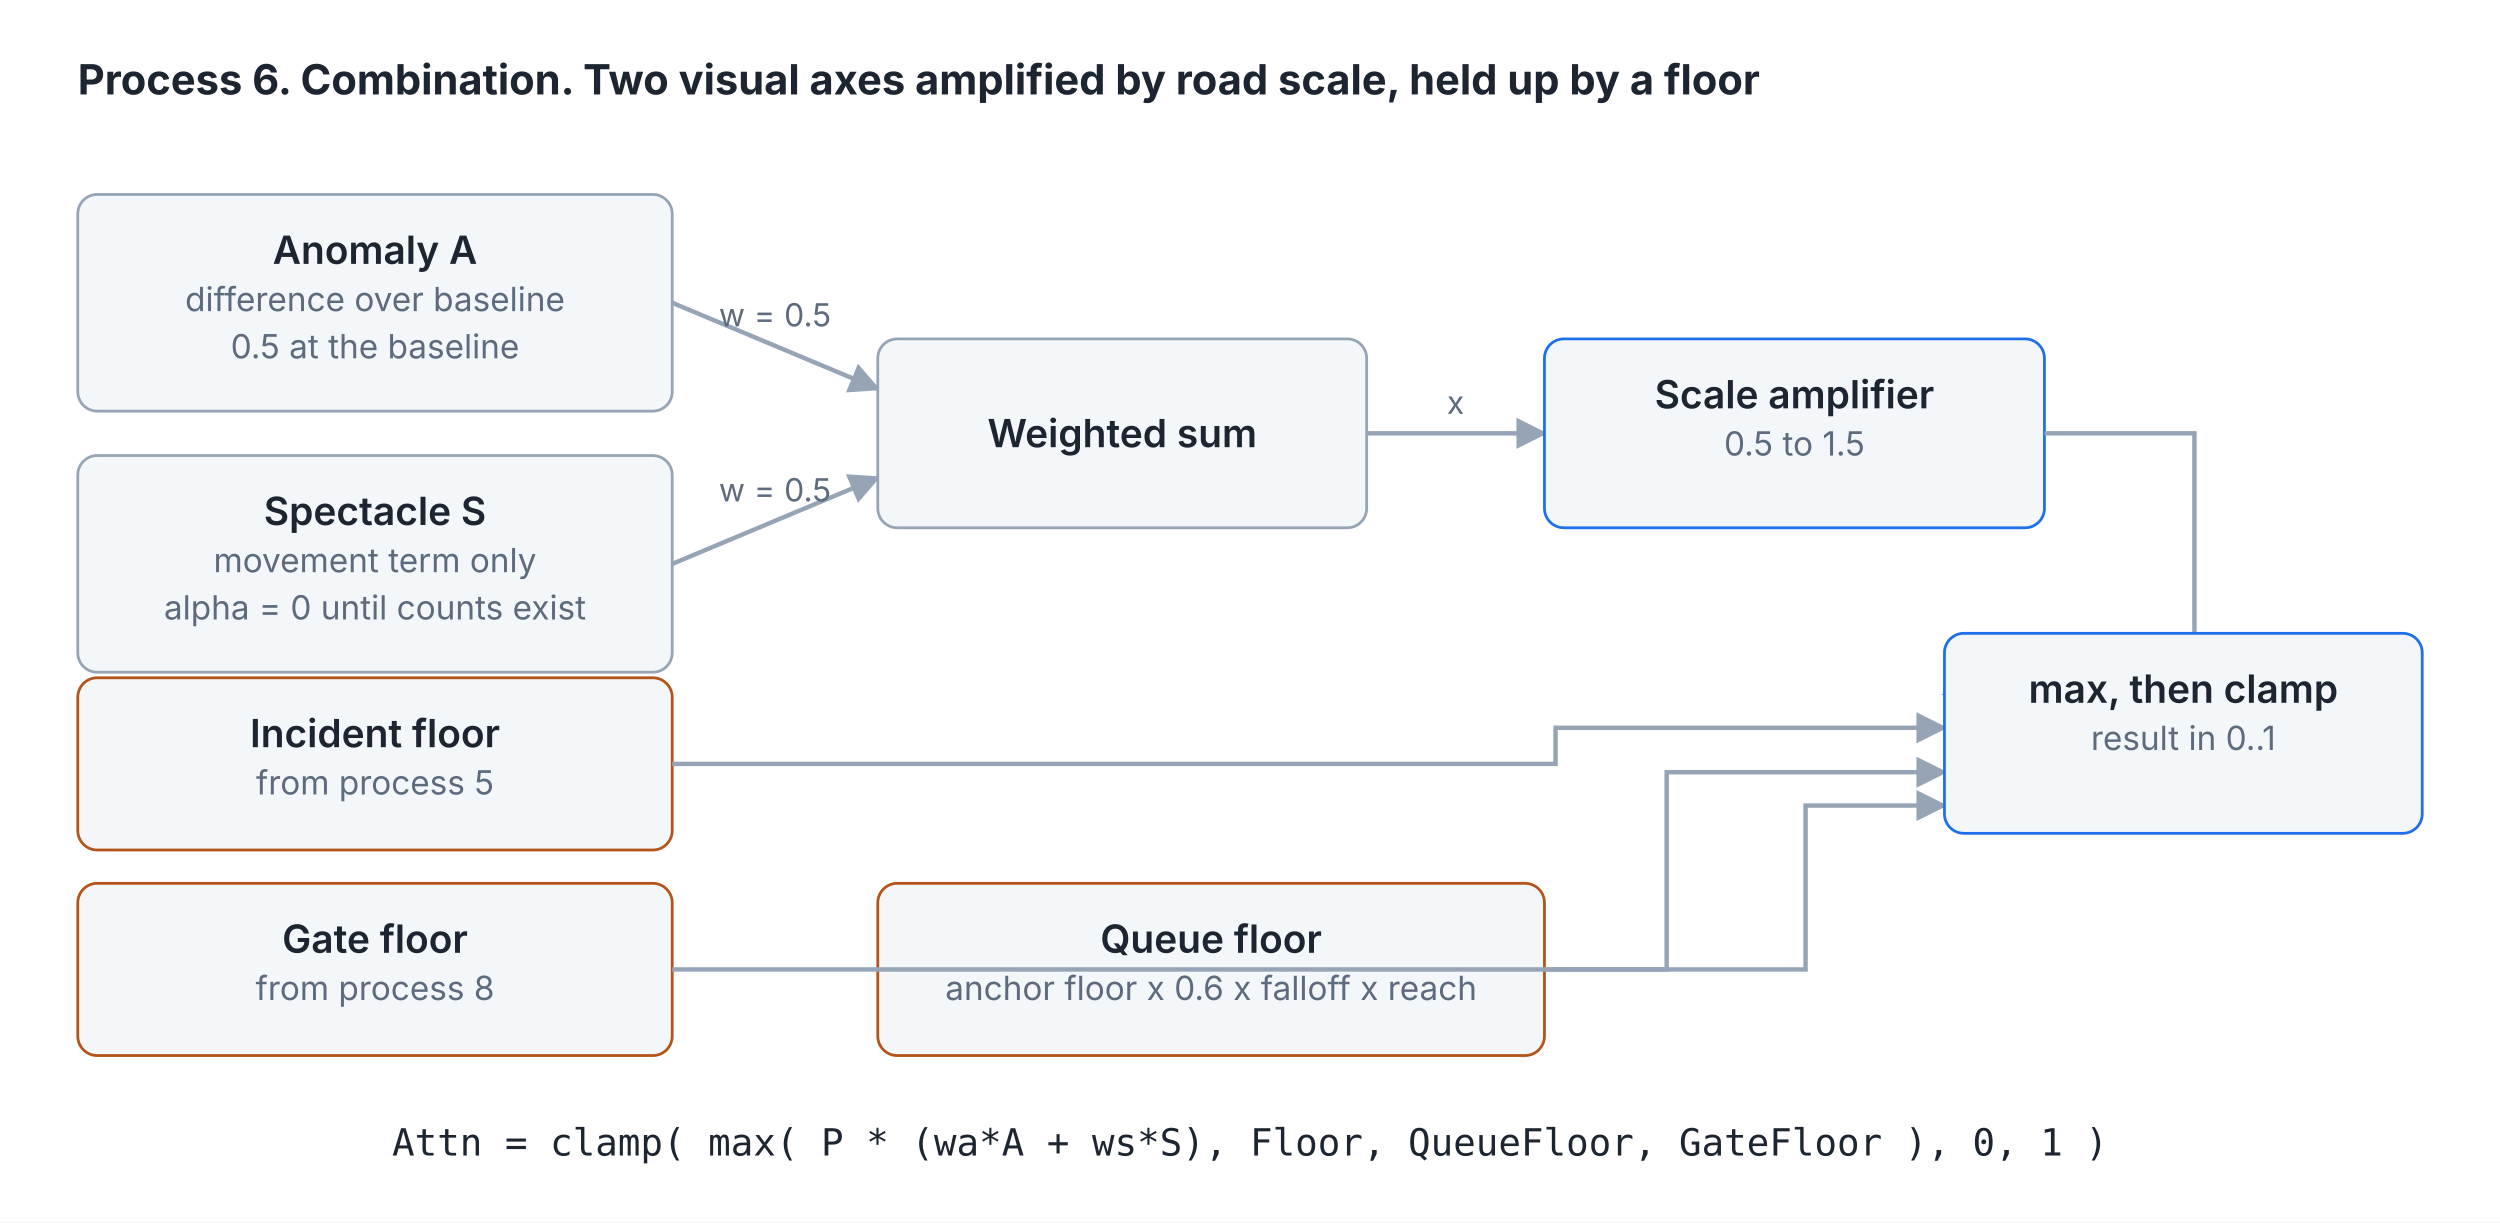
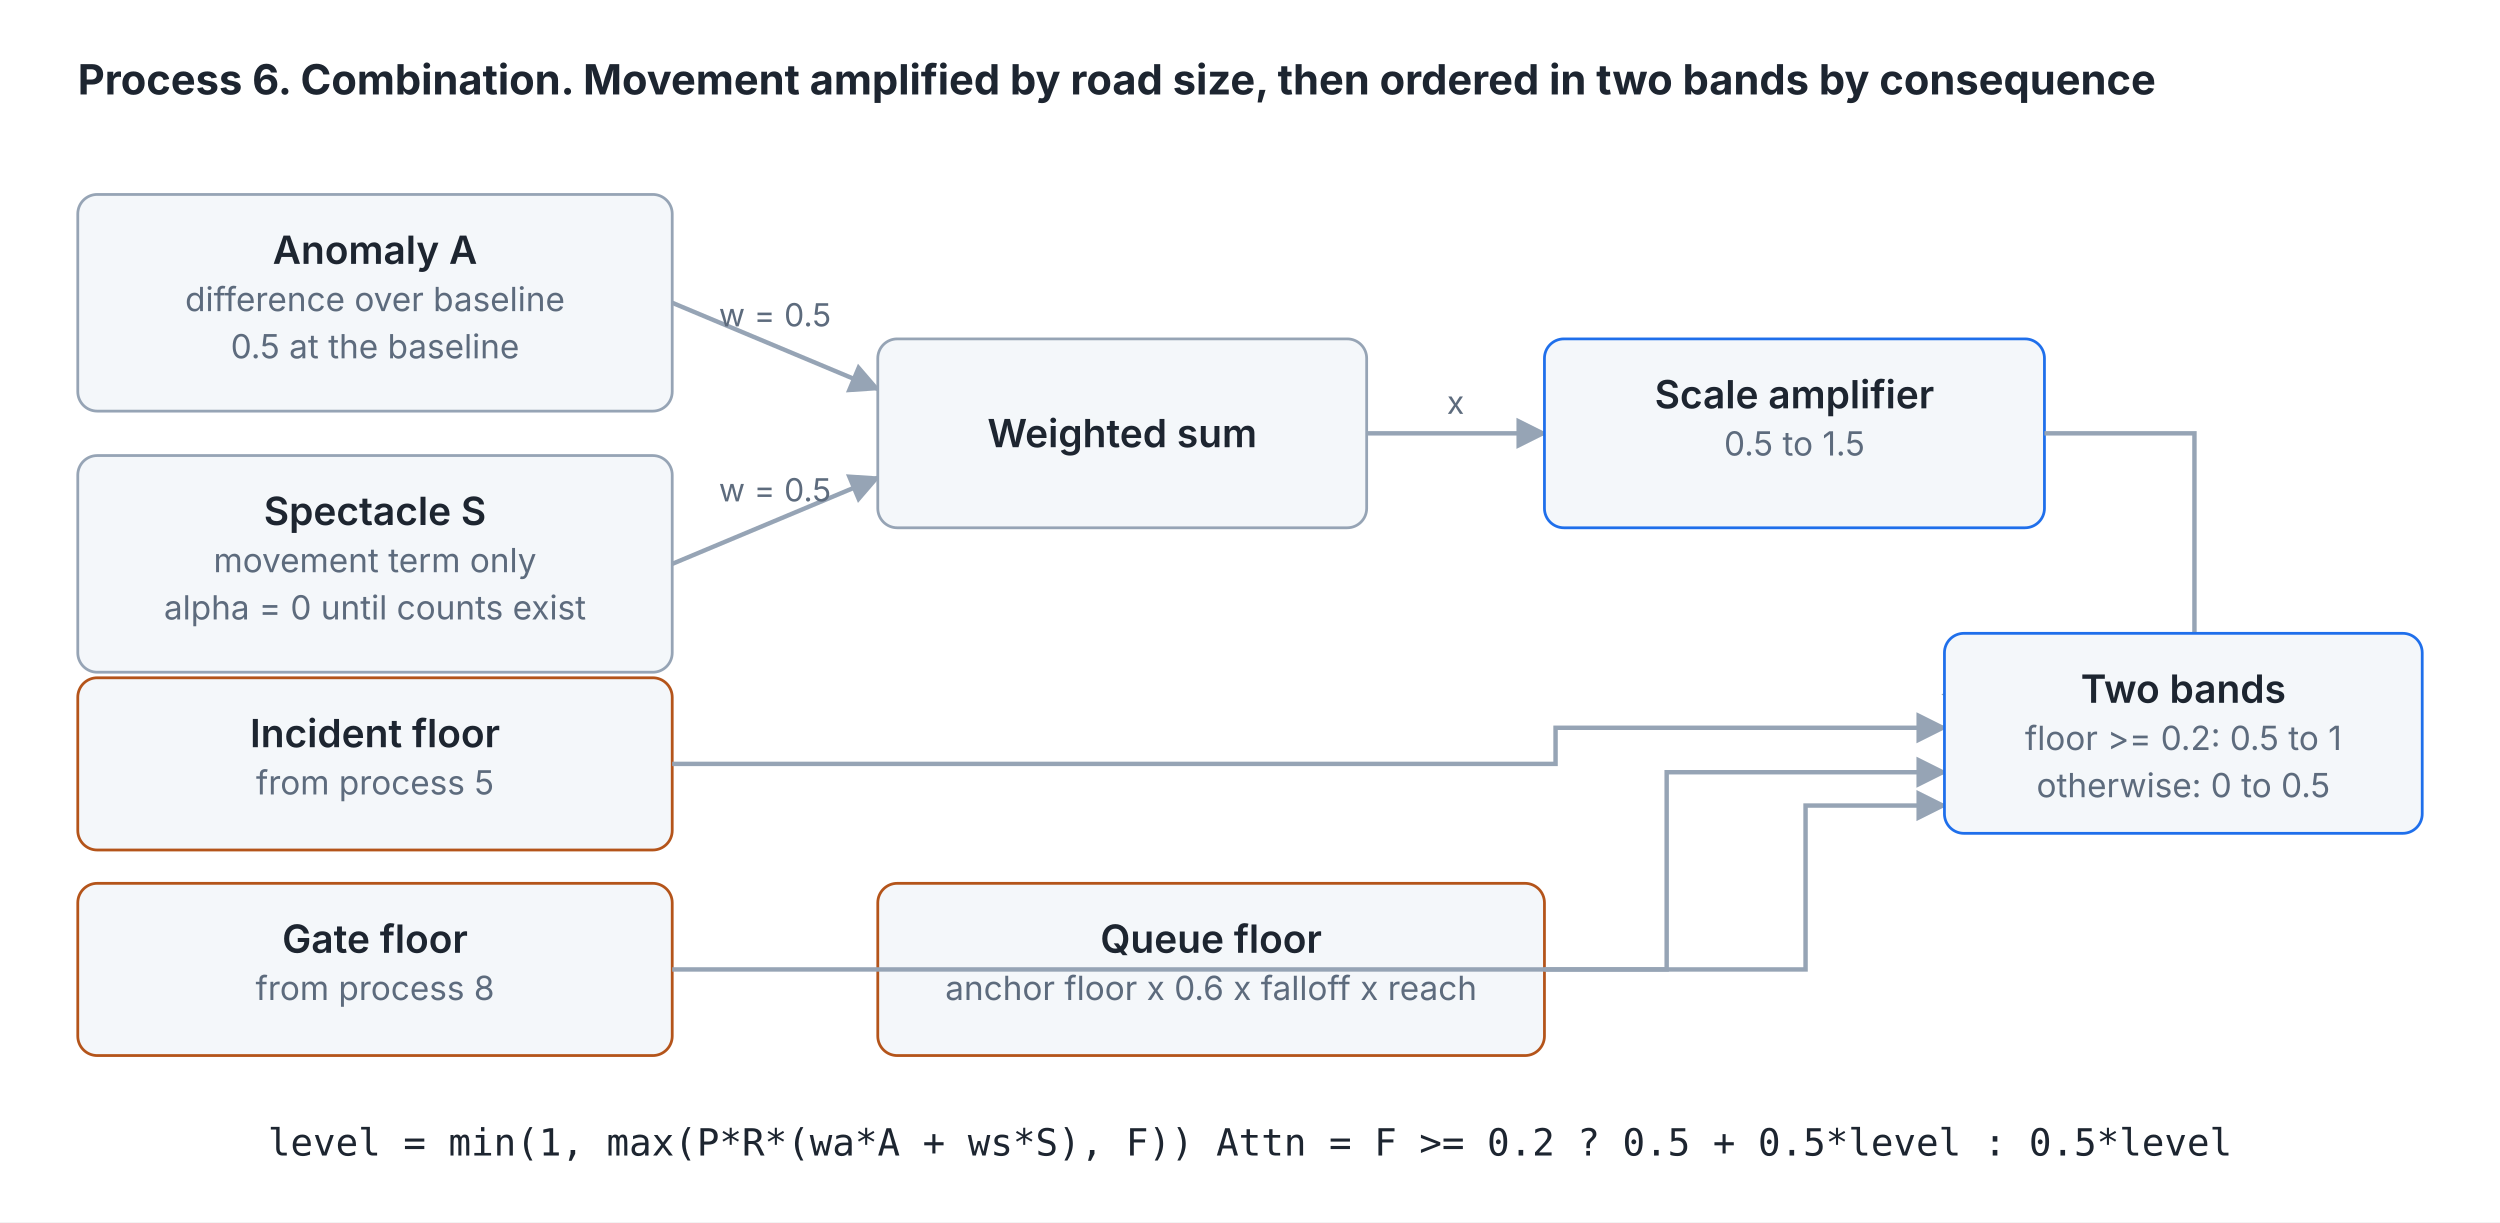
<svg xmlns="http://www.w3.org/2000/svg" viewBox="0 0 900 440" width="900" height="440" font-family="Inter, Segoe UI, Helvetica, Arial, sans-serif">
  <defs>
    <marker id="head" viewBox="0 0 10 10" refX="9" refY="5" markerWidth="7" markerHeight="7" orient="auto-start-reverse">
      <path d="M 0 0 L 10 5 L 0 10 z" fill="#96a4b5" />
    </marker>
    <marker id="headWarm" viewBox="0 0 10 10" refX="9" refY="5" markerWidth="7" markerHeight="7" orient="auto-start-reverse">
      <path d="M 0 0 L 10 5 L 0 10 z" fill="#b4541a" />
    </marker>
  </defs>
  <rect width="900" height="440" fill="#ffffff" />
-   <text x="28" y="34" font-size="15" font-weight="700" fill="#1d2530">Process 6. Combination. Two visual axes amplified by road scale, held up by a floor</text>
+   <text x="28" y="34" font-size="15" font-weight="700" fill="#1d2530">Process 6. Combination. Movement amplified by road size, then ordered in two bands by consequence</text>
  <rect x="28" y="70" width="214" height="78" rx="7" fill="#f4f7fa" stroke="#96a4b5" />
  <text x="135" y="95" text-anchor="middle" font-size="14" font-weight="600" fill="#1d2530">Anomaly A</text>
  <text x="135" y="112" text-anchor="middle" font-size="12" fill="#5d6b7d">difference over baseline</text>
  <text x="135" y="129" text-anchor="middle" font-size="12" fill="#5d6b7d">0.5 at the baseline</text>
  <rect x="28" y="164" width="214" height="78" rx="7" fill="#f4f7fa" stroke="#96a4b5" />
  <text x="135" y="189" text-anchor="middle" font-size="14" font-weight="600" fill="#1d2530">Spectacle S</text>
  <text x="135" y="206" text-anchor="middle" font-size="12" fill="#5d6b7d">movement term only</text>
  <text x="135" y="223" text-anchor="middle" font-size="12" fill="#5d6b7d">alpha = 0 until counts exist</text>
  <path d="M 242 109 L 316 140" fill="none" stroke="#96a4b5" stroke-width="1.6" marker-end="url(#head)" />
  <text x="279" y="117.5" text-anchor="middle" font-size="11.5" fill="#5d6b7d">w = 0.5</text>
  <path d="M 242 203 L 316 172" fill="none" stroke="#96a4b5" stroke-width="1.6" marker-end="url(#head)" />
  <text x="279" y="180.5" text-anchor="middle" font-size="11.5" fill="#5d6b7d">w = 0.5</text>
  <rect x="316" y="122" width="176" height="68" rx="7" fill="#f4f7fa" stroke="#96a4b5" />
  <text x="404" y="161" text-anchor="middle" font-size="14" font-weight="600" fill="#1d2530">Weighted sum</text>
  <path d="M 492 156 L 556 156" fill="none" stroke="#96a4b5" stroke-width="1.6" marker-end="url(#head)" />
  <text x="524" y="149" text-anchor="middle" font-size="11.5" fill="#5d6b7d">x</text>
  <rect x="556" y="122" width="180" height="68" rx="7" fill="#f4f7fa" stroke="#1f6feb" />
  <text x="646" y="147" text-anchor="middle" font-size="14" font-weight="600" fill="#1d2530">Scale amplifier</text>
  <text x="646" y="164" text-anchor="middle" font-size="12" fill="#5d6b7d">0.5 to 1.5</text>
  <rect x="28" y="244" width="214" height="62" rx="7" fill="#f4f7fa" stroke="#b4541a" />
  <text x="135" y="269" text-anchor="middle" font-size="14" font-weight="600" fill="#1d2530">Incident floor</text>
  <text x="135" y="286" text-anchor="middle" font-size="12" fill="#5d6b7d">from process 5</text>
  <rect x="28" y="318" width="214" height="62" rx="7" fill="#f4f7fa" stroke="#b4541a" />
  <text x="135" y="343" text-anchor="middle" font-size="14" font-weight="600" fill="#1d2530">Gate floor</text>
  <text x="135" y="360" text-anchor="middle" font-size="12" fill="#5d6b7d">from process 8</text>
  <rect x="316" y="318" width="240" height="62" rx="7" fill="#f4f7fa" stroke="#b4541a" />
  <text x="436" y="343" text-anchor="middle" font-size="14" font-weight="600" fill="#1d2530">Queue floor</text>
  <text x="436" y="360" text-anchor="middle" font-size="12" fill="#5d6b7d">anchor floor x 0.6 x falloff x reach</text>
  <path d="M 556 349 L 650 349 L 650 290 L 700 290" fill="none" stroke="#96a4b5" stroke-width="1.6" marker-end="url(#head)" />
  <path d="M 736 156 L 790 156 L 790 250 L 700 250" fill="none" stroke="#96a4b5" stroke-width="1.6" marker-end="url(#head)" />
  <path d="M 242 275 L 560 275 L 560 262 L 700 262" fill="none" stroke="#96a4b5" stroke-width="1.6" marker-end="url(#head)" />
  <path d="M 242 349 L 600 349 L 600 278 L 700 278" fill="none" stroke="#96a4b5" stroke-width="1.6" marker-end="url(#head)" />
  <rect x="700" y="228" width="172" height="72" rx="7" fill="#f4f7fa" stroke="#1f6feb" />
-   <text x="786" y="253" text-anchor="middle" font-size="14" font-weight="600" fill="#1d2530">max, then clamp</text>
-   <text x="786" y="270" text-anchor="middle" font-size="12" fill="#5d6b7d">result in 0..1</text>
-   <text x="450" y="416" text-anchor="middle" font-size="13.5" font-family="ui-monospace, SFMono-Regular, Menlo, monospace" fill="#1d2530">Attn = clamp( max( P * (wa*A + ws*S), Floor, QueueFloor, GateFloor ), 0, 1 )</text>
+   <text x="786" y="253" text-anchor="middle" font-size="14" font-weight="600" fill="#1d2530">Two bands</text>
+   <text x="786" y="270" text-anchor="middle" font-size="12" fill="#5d6b7d">floor &gt;= 0.2: 0.5 to 1</text>
+   <text x="786" y="287" text-anchor="middle" font-size="12" fill="#5d6b7d">otherwise: 0 to 0.5</text>
+   <text x="450" y="416" text-anchor="middle" font-size="13.5" font-family="ui-monospace, SFMono-Regular, Menlo, monospace" fill="#1d2530">level = min(1, max(P*R*(wa*A + ws*S), F))    Attn = F &gt;= 0.2 ? 0.5 + 0.5*level : 0.5*level</text>
</svg>
